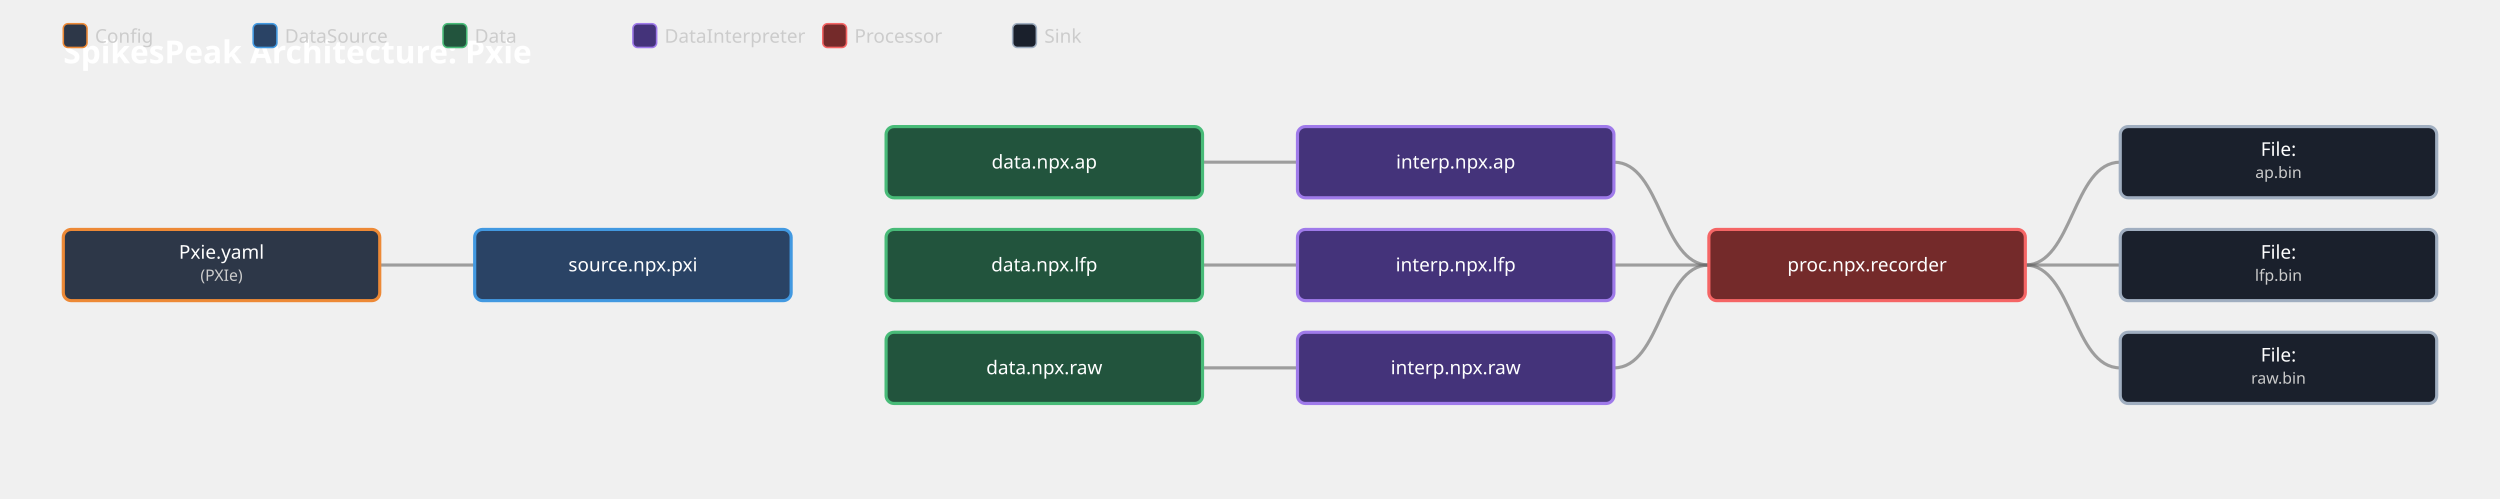
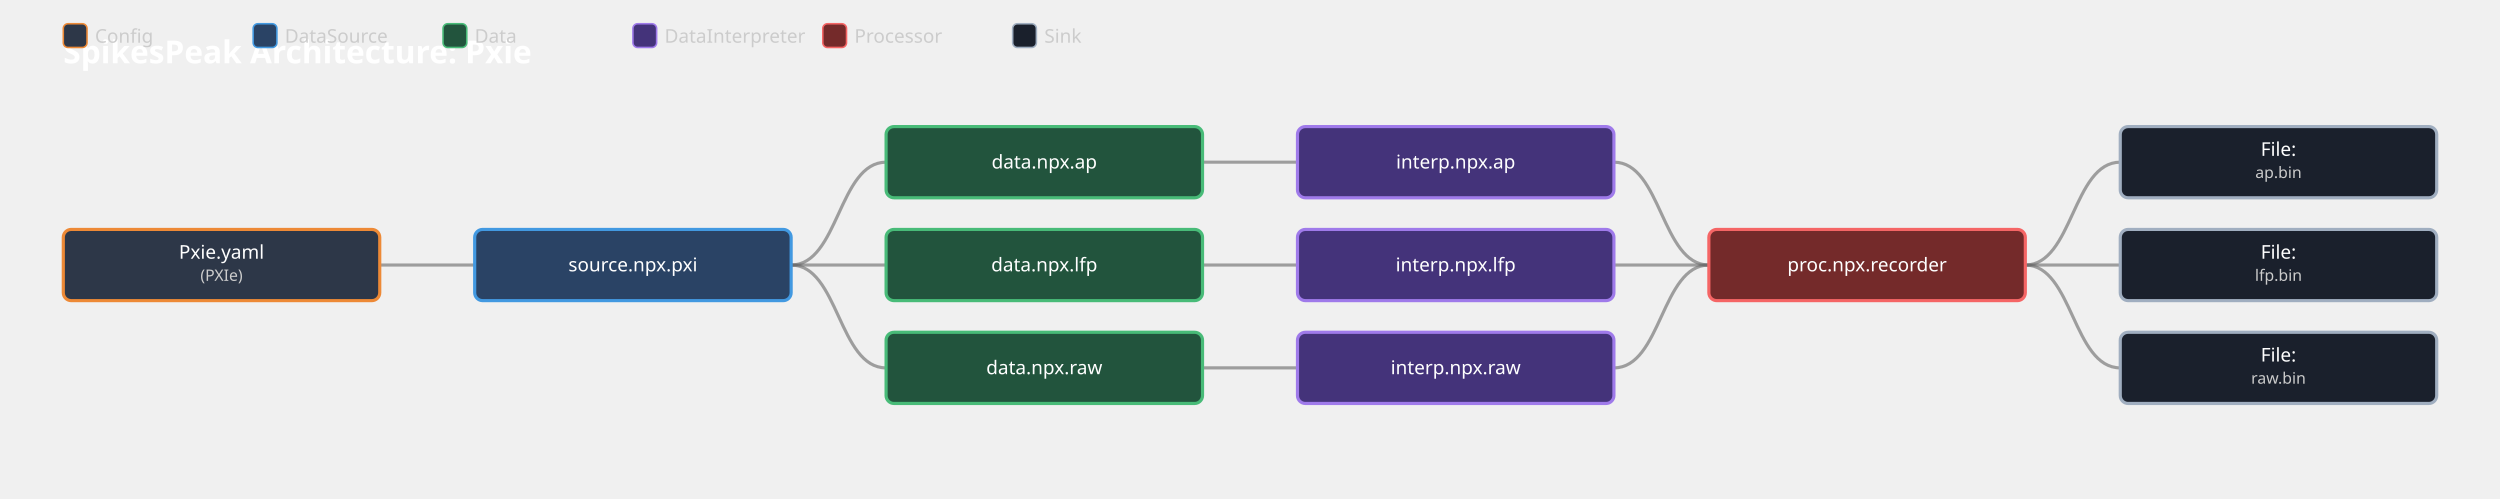
<svg xmlns="http://www.w3.org/2000/svg" width="1580.0" height="315.0" style="background-color: #1a1a1a;">
  <text x="40" y="40" fill="#fff" font-family="sans-serif" font-size="20" font-weight="bold">SpikesPeak Architecture: Pxie</text>
  <g id="legend">
    <rect x="40" y="15" width="15" height="15" rx="3" fill="#2d3748" stroke="#ed8936" stroke-width="1" />
    <text x="60" y="27" fill="#ccc" font-family="sans-serif" font-size="12">Config</text>
    <rect x="160" y="15" width="15" height="15" rx="3" fill="#2a4365" stroke="#4299e1" stroke-width="1" />
    <text x="180" y="27" fill="#ccc" font-family="sans-serif" font-size="12">DataSource</text>
    <rect x="280" y="15" width="15" height="15" rx="3" fill="#22543d" stroke="#48bb78" stroke-width="1" />
    <text x="300" y="27" fill="#ccc" font-family="sans-serif" font-size="12">Data</text>
    <rect x="400" y="15" width="15" height="15" rx="3" fill="#44337a" stroke="#9f7aea" stroke-width="1" />
    <text x="420" y="27" fill="#ccc" font-family="sans-serif" font-size="12">DataInterpreter</text>
    <rect x="520" y="15" width="15" height="15" rx="3" fill="#742a2a" stroke="#f56565" stroke-width="1" />
    <text x="540" y="27" fill="#ccc" font-family="sans-serif" font-size="12">Processor</text>
    <rect x="640" y="15" width="15" height="15" rx="3" fill="#1a202c" stroke="#a0aec0" stroke-width="1" />
    <text x="660" y="27" fill="#ccc" font-family="sans-serif" font-size="12">Sink</text>
  </g>
  <g id="edges">
    <path d="M 240.0 167.5 C 270.0 167.5, 270.0 167.5, 300.0 167.5" fill="none" stroke="#666" stroke-width="2" opacity="0.6" />
    <path d="M 760.0 102.5 C 790.0 102.5, 790.0 102.5, 820.0 102.5" fill="none" stroke="#666" stroke-width="2" opacity="0.6" />
    <path d="M 760.0 167.5 C 790.0 167.5, 790.0 167.5, 820.0 167.5" fill="none" stroke="#666" stroke-width="2" opacity="0.6" />
    <path d="M 760.0 232.5 C 790.0 232.5, 790.0 232.5, 820.0 232.5" fill="none" stroke="#666" stroke-width="2" opacity="0.6" />
    <path d="M 1020.0 102.5 C 1050.0 102.5, 1050.0 167.5, 1080.0 167.5" fill="none" stroke="#666" stroke-width="2" opacity="0.6" />
    <path d="M 1020.0 167.5 C 1050.0 167.5, 1050.0 167.5, 1080.0 167.5" fill="none" stroke="#666" stroke-width="2" opacity="0.6" />
    <path d="M 1020.0 232.5 C 1050.0 232.5, 1050.0 167.5, 1080.0 167.5" fill="none" stroke="#666" stroke-width="2" opacity="0.6" />
    <path d="M 1280.0 167.5 C 1310.0 167.5, 1310.0 102.5, 1340.0 102.5" fill="none" stroke="#666" stroke-width="2" opacity="0.6" />
    <path d="M 1280.0 167.5 C 1310.0 167.5, 1310.0 167.5, 1340.0 167.5" fill="none" stroke="#666" stroke-width="2" opacity="0.6" />
    <path d="M 1280.0 167.5 C 1310.0 167.5, 1310.0 232.5, 1340.0 232.5" fill="none" stroke="#666" stroke-width="2" opacity="0.6" />
+     <path d="M 500.0 167.5 C 530.0 167.5, 530.0 102.5, 560.0 102.5" fill="none" stroke="#666" stroke-width="2" opacity="0.6" />
+     <path d="M 500.0 167.5 C 530.0 167.5, 530.0 167.5, 560.0 167.5" fill="none" stroke="#666" stroke-width="2" opacity="0.6" />
+     <path d="M 500.0 167.5 C 530.0 167.5, 530.0 232.5, 560.0 232.5" fill="none" stroke="#666" stroke-width="2" opacity="0.6" />
  </g>
  <g id="nodes">
    <rect x="40.0" y="145.0" width="200" height="45" rx="5" fill="#2d3748" stroke="#ed8936" stroke-width="2" />
    <text x="140.0" y="163.5" fill="#fff" font-family="sans-serif" font-size="12" text-anchor="middle">Pxie.yaml</text>
    <text x="140.0" y="177.5" fill="#ccc" font-family="sans-serif" font-size="10" text-anchor="middle">(PXIe)</text>
    <rect x="560.0" y="80.0" width="200" height="45" rx="5" fill="#22543d" stroke="#48bb78" stroke-width="2" />
    <text x="660.0" y="106.5" fill="#fff" font-family="sans-serif" font-size="12" text-anchor="middle">data.npx.ap</text>
    <rect x="560.0" y="145.0" width="200" height="45" rx="5" fill="#22543d" stroke="#48bb78" stroke-width="2" />
    <text x="660.0" y="171.5" fill="#fff" font-family="sans-serif" font-size="12" text-anchor="middle">data.npx.lfp</text>
    <rect x="560.0" y="210.0" width="200" height="45" rx="5" fill="#22543d" stroke="#48bb78" stroke-width="2" />
    <text x="660.0" y="236.5" fill="#fff" font-family="sans-serif" font-size="12" text-anchor="middle">data.npx.raw</text>
    <rect x="820.0" y="80.0" width="200" height="45" rx="5" fill="#44337a" stroke="#9f7aea" stroke-width="2" />
    <text x="920.0" y="106.5" fill="#fff" font-family="sans-serif" font-size="12" text-anchor="middle">interp.npx.ap</text>
    <rect x="820.0" y="145.0" width="200" height="45" rx="5" fill="#44337a" stroke="#9f7aea" stroke-width="2" />
    <text x="920.0" y="171.5" fill="#fff" font-family="sans-serif" font-size="12" text-anchor="middle">interp.npx.lfp</text>
    <rect x="820.0" y="210.0" width="200" height="45" rx="5" fill="#44337a" stroke="#9f7aea" stroke-width="2" />
    <text x="920.0" y="236.5" fill="#fff" font-family="sans-serif" font-size="12" text-anchor="middle">interp.npx.raw</text>
    <rect x="1080.0" y="145.0" width="200" height="45" rx="5" fill="#742a2a" stroke="#f56565" stroke-width="2" />
    <text x="1180.0" y="171.5" fill="#fff" font-family="sans-serif" font-size="12" text-anchor="middle">proc.npx.recorder</text>
    <rect x="1340.0" y="80.0" width="200" height="45" rx="5" fill="#1a202c" stroke="#a0aec0" stroke-width="2" />
    <text x="1440.0" y="98.5" fill="#fff" font-family="sans-serif" font-size="12" text-anchor="middle">File:</text>
    <text x="1440.0" y="112.5" fill="#ccc" font-family="sans-serif" font-size="10" text-anchor="middle">ap.bin</text>
    <rect x="1340.0" y="145.0" width="200" height="45" rx="5" fill="#1a202c" stroke="#a0aec0" stroke-width="2" />
    <text x="1440.0" y="163.5" fill="#fff" font-family="sans-serif" font-size="12" text-anchor="middle">File:</text>
    <text x="1440.0" y="177.5" fill="#ccc" font-family="sans-serif" font-size="10" text-anchor="middle">lfp.bin</text>
    <rect x="1340.0" y="210.0" width="200" height="45" rx="5" fill="#1a202c" stroke="#a0aec0" stroke-width="2" />
    <text x="1440.0" y="228.5" fill="#fff" font-family="sans-serif" font-size="12" text-anchor="middle">File:</text>
    <text x="1440.0" y="242.5" fill="#ccc" font-family="sans-serif" font-size="10" text-anchor="middle">raw.bin</text>
    <rect x="300.0" y="145.0" width="200" height="45" rx="5" fill="#2a4365" stroke="#4299e1" stroke-width="2" />
    <text x="400.0" y="171.5" fill="#fff" font-family="sans-serif" font-size="12" text-anchor="middle">source.npx.pxi</text>
  </g>
</svg>
